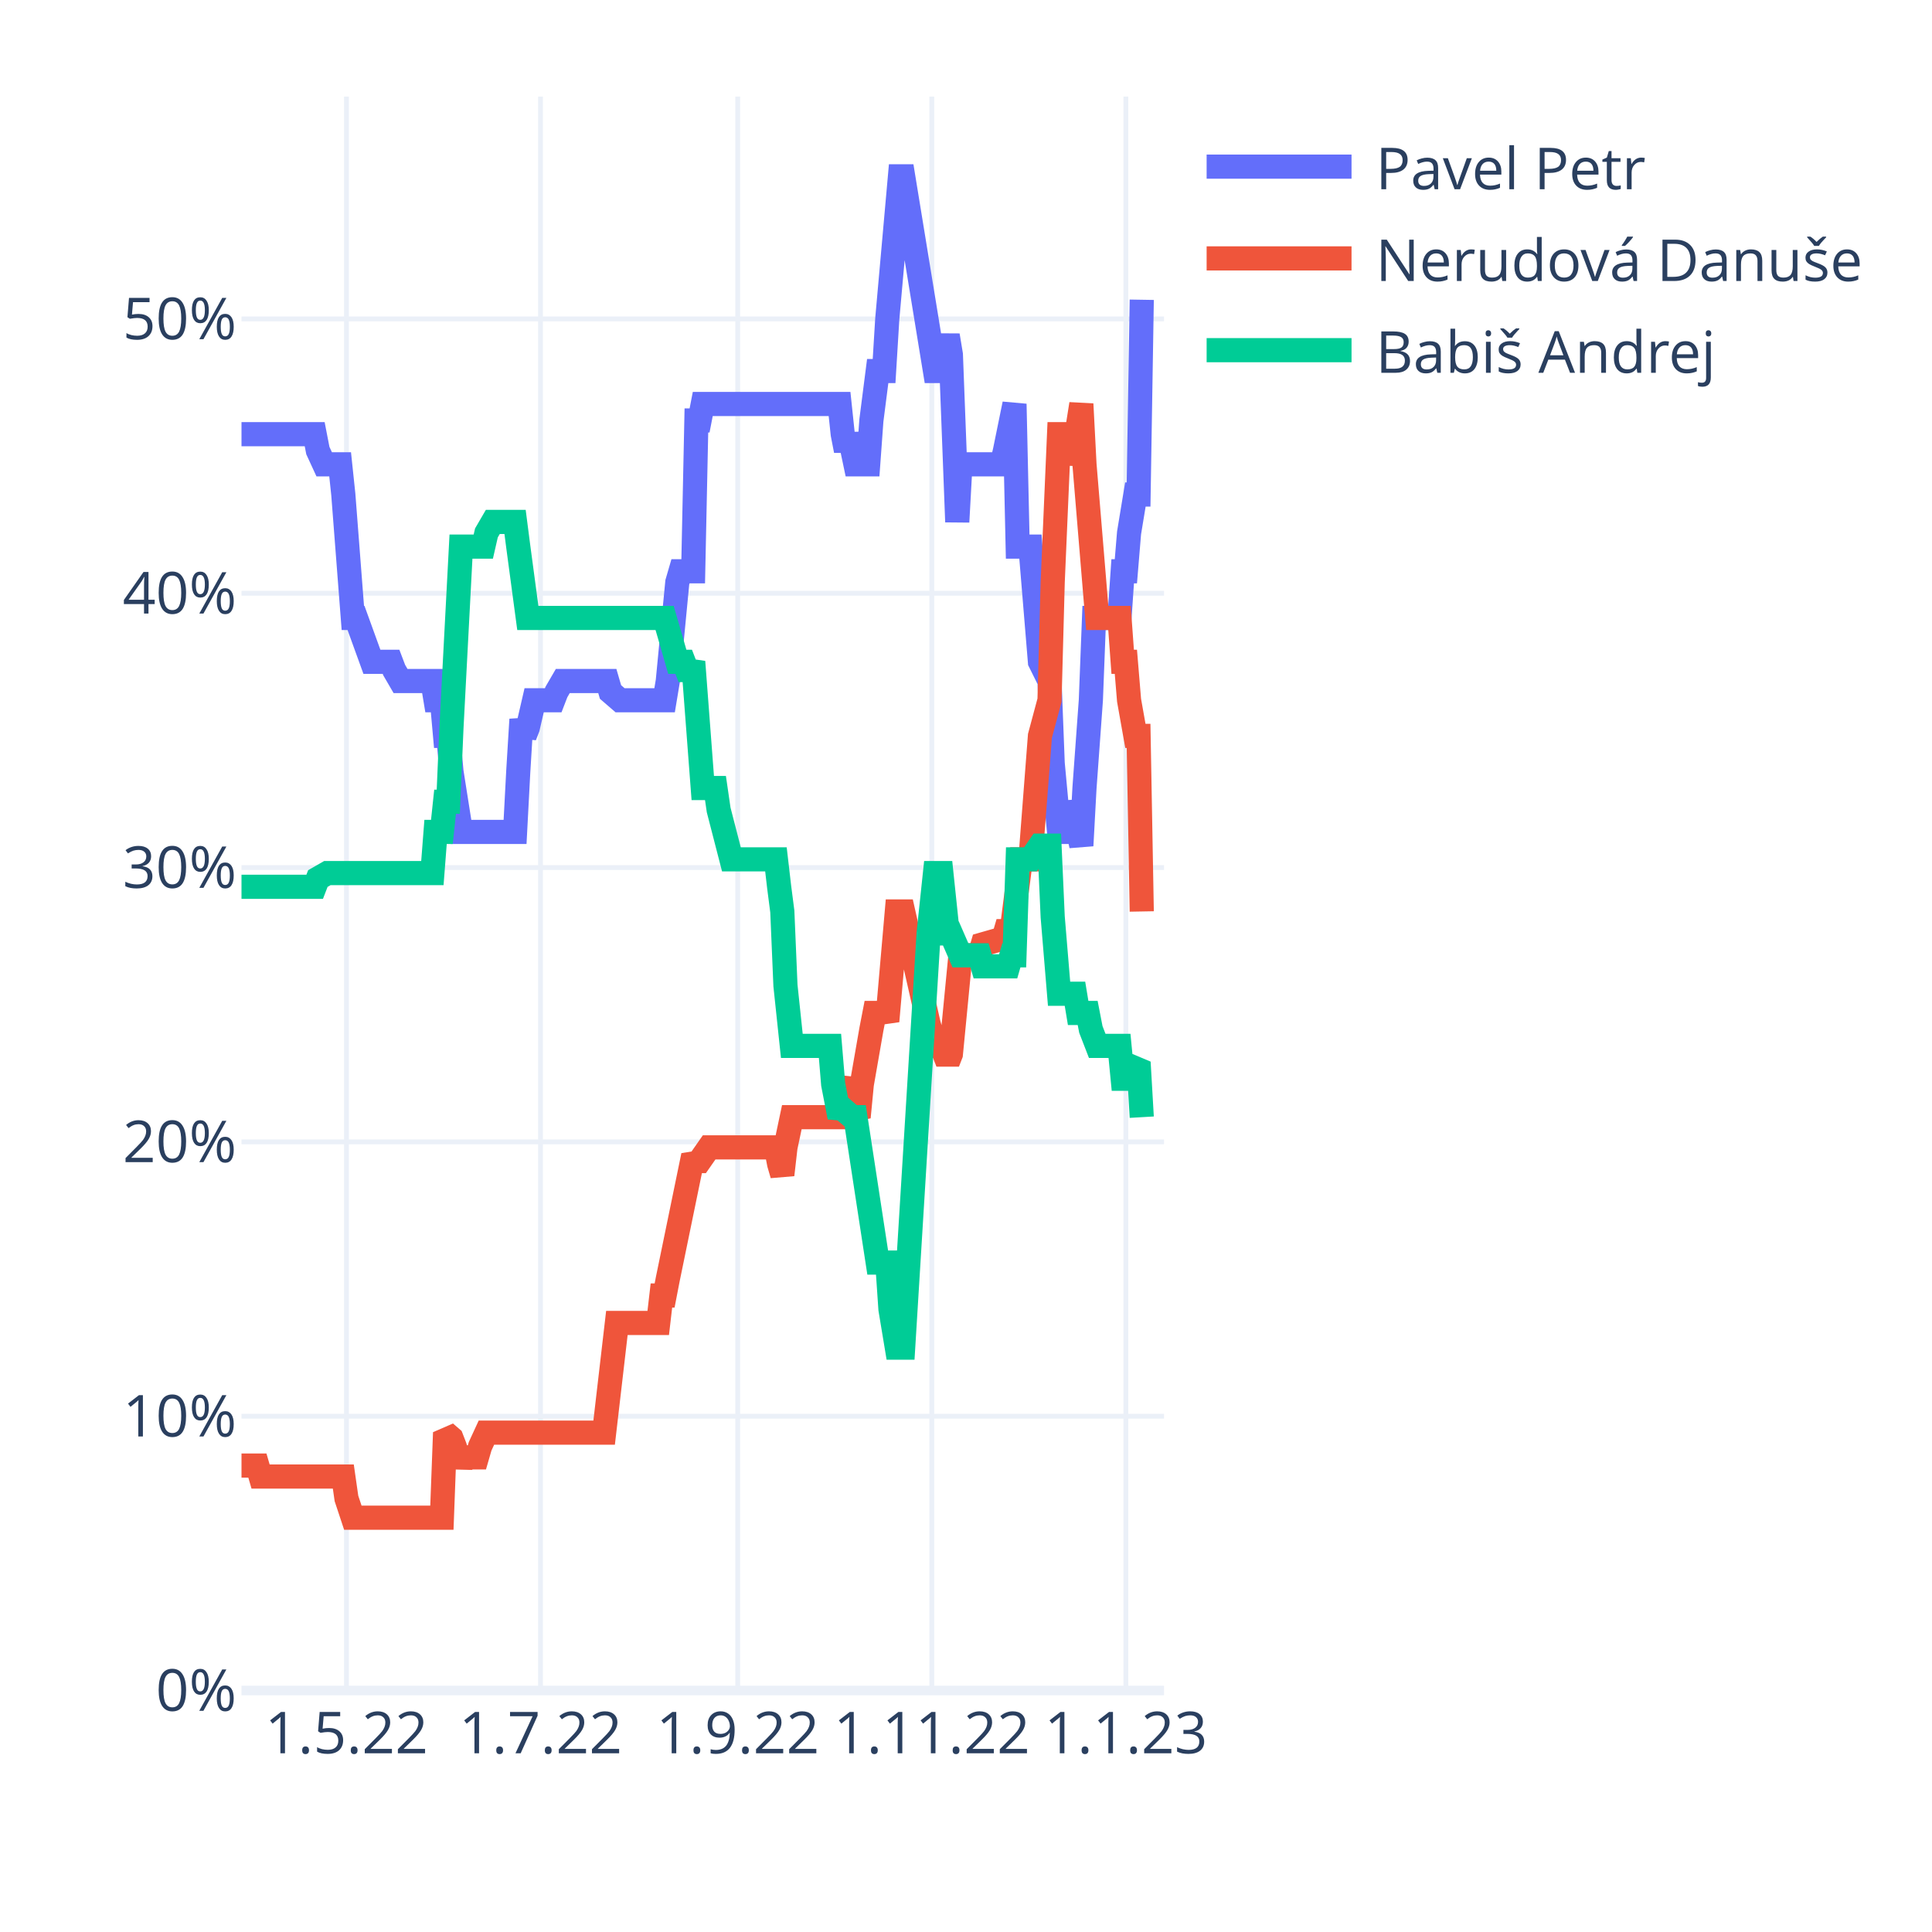
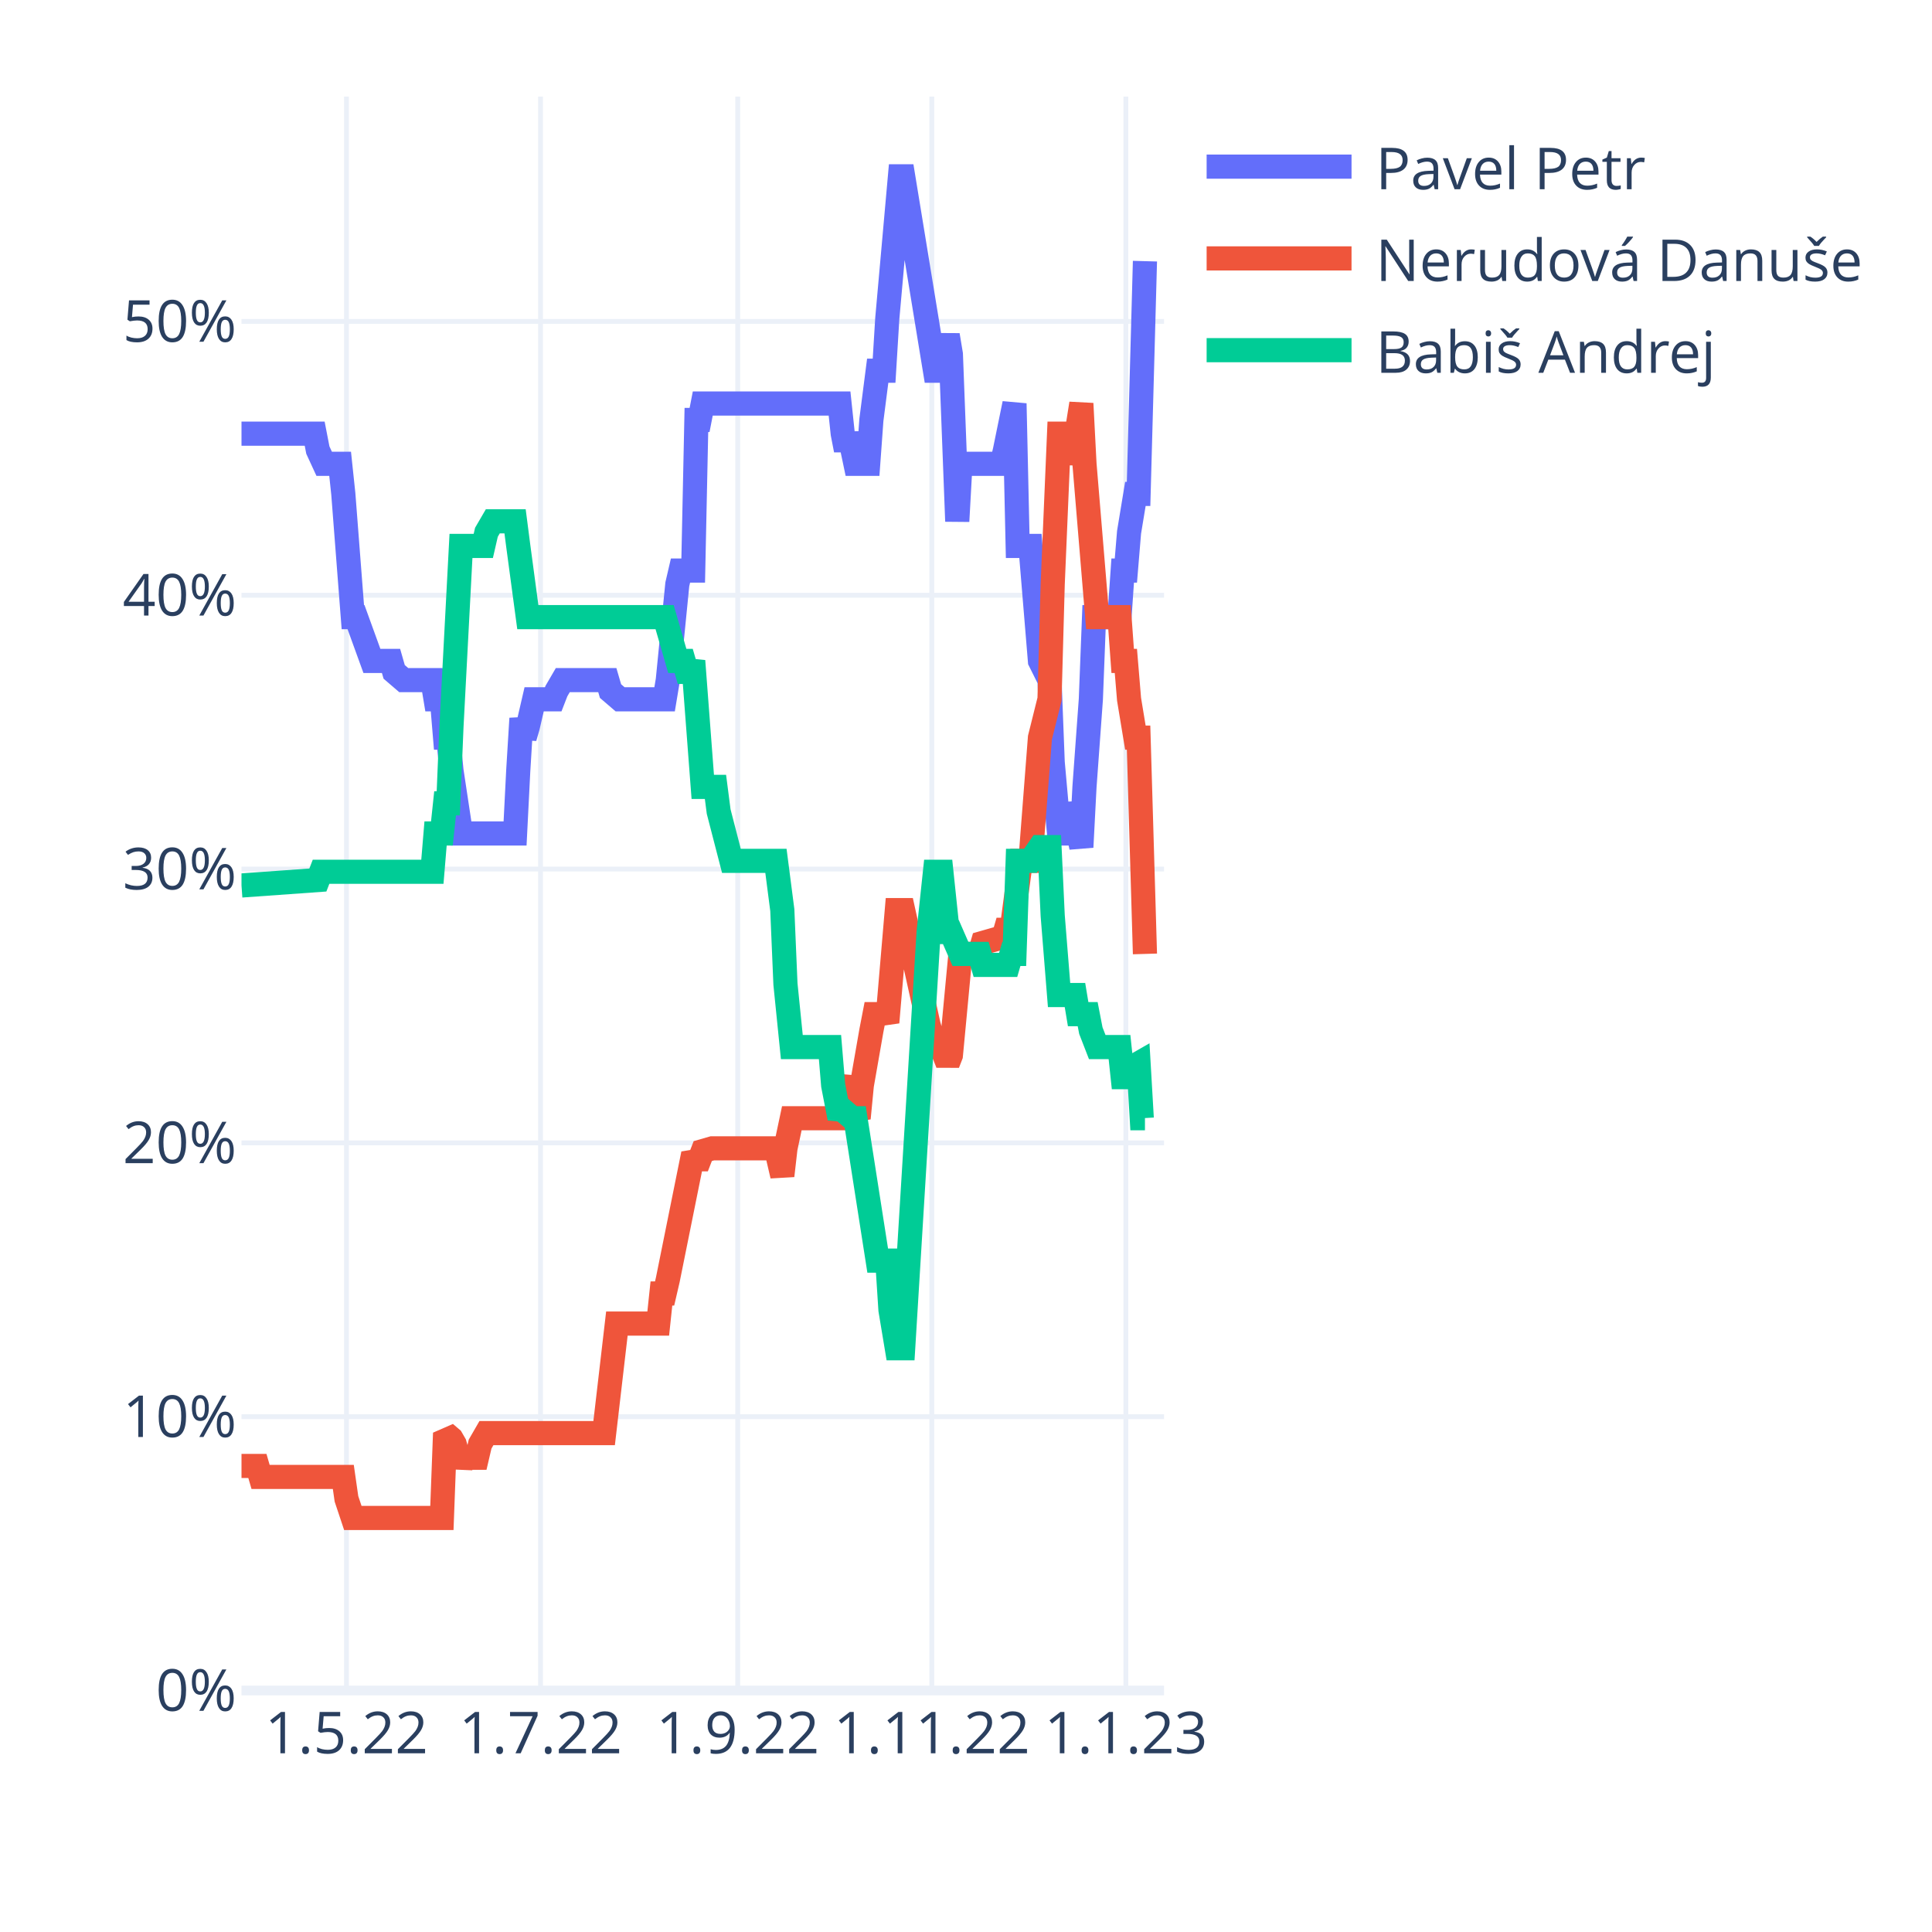
<svg xmlns="http://www.w3.org/2000/svg" class="main-svg" width="400" height="400" style="" viewBox="0 0 400 400">
  <rect x="0" y="0" width="400" height="400" style="fill: rgb(255, 255, 255); fill-opacity: 1;" />
-   <defs id="defs-d2fd03">
+   <defs id="defs-9f5184">
    <g class="clips">
-       <clipPath id="clipd2fd03xyplot" class="plotclip">
+       <clipPath id="clip9f5184xyplot" class="plotclip">
        <rect width="191" height="330" />
      </clipPath>
-       <clipPath class="axesclip" id="clipd2fd03x">
+       <clipPath class="axesclip" id="clip9f5184x">
        <rect x="50" y="0" width="191" height="400" />
      </clipPath>
-       <clipPath class="axesclip" id="clipd2fd03y">
+       <clipPath class="axesclip" id="clip9f5184y">
        <rect x="0" y="20" width="400" height="330" />
      </clipPath>
-       <clipPath class="axesclip" id="clipd2fd03xy">
+       <clipPath class="axesclip" id="clip9f5184xy">
        <rect x="50" y="20" width="191" height="330" />
      </clipPath>
    </g>
    <g class="gradients" />
    <g class="patterns" />
  </defs>
  <g class="bglayer" />
  <g class="layer-below">
    <g class="imagelayer" />
    <g class="shapelayer" />
  </g>
  <g class="cartesianlayer">
    <g class="subplot xy">
      <g class="layer-subplot">
        <g class="shapelayer" />
        <g class="imagelayer" />
      </g>
      <g class="minor-gridlayer">
        <g class="x" />
        <g class="y" />
      </g>
      <g class="gridlayer">
        <g class="x">
          <path class="xgrid crisp" transform="translate(71.73,0)" d="M0,20v330" style="stroke: rgb(235, 240, 248); stroke-opacity: 1; stroke-width: 1px;" />
          <path class="xgrid crisp" transform="translate(111.91,0)" d="M0,20v330" style="stroke: rgb(235, 240, 248); stroke-opacity: 1; stroke-width: 1px;" />
          <path class="xgrid crisp" transform="translate(152.74,0)" d="M0,20v330" style="stroke: rgb(235, 240, 248); stroke-opacity: 1; stroke-width: 1px;" />
          <path class="xgrid crisp" transform="translate(192.92,0)" d="M0,20v330" style="stroke: rgb(235, 240, 248); stroke-opacity: 1; stroke-width: 1px;" />
          <path class="xgrid crisp" transform="translate(233.1,0)" d="M0,20v330" style="stroke: rgb(235, 240, 248); stroke-opacity: 1; stroke-width: 1px;" />
        </g>
        <g class="y">
-           <path class="ygrid crisp" transform="translate(0,293.21)" d="M50,0h191" style="stroke: rgb(235, 240, 248); stroke-opacity: 1; stroke-width: 1px;" />
-           <path class="ygrid crisp" transform="translate(0,236.41)" d="M50,0h191" style="stroke: rgb(235, 240, 248); stroke-opacity: 1; stroke-width: 1px;" />
-           <path class="ygrid crisp" transform="translate(0,179.62)" d="M50,0h191" style="stroke: rgb(235, 240, 248); stroke-opacity: 1; stroke-width: 1px;" />
-           <path class="ygrid crisp" transform="translate(0,122.83)" d="M50,0h191" style="stroke: rgb(235, 240, 248); stroke-opacity: 1; stroke-width: 1px;" />
-           <path class="ygrid crisp" transform="translate(0,66.03)" d="M50,0h191" style="stroke: rgb(235, 240, 248); stroke-opacity: 1; stroke-width: 1px;" />
+           <path class="ygrid crisp" transform="translate(0,293.31)" d="M50,0h191" style="stroke: rgb(235, 240, 248); stroke-opacity: 1; stroke-width: 1px;" />
+           <path class="ygrid crisp" transform="translate(0,236.62)" d="M50,0h191" style="stroke: rgb(235, 240, 248); stroke-opacity: 1; stroke-width: 1px;" />
+           <path class="ygrid crisp" transform="translate(0,179.93)" d="M50,0h191" style="stroke: rgb(235, 240, 248); stroke-opacity: 1; stroke-width: 1px;" />
+           <path class="ygrid crisp" transform="translate(0,123.24)" d="M50,0h191" style="stroke: rgb(235, 240, 248); stroke-opacity: 1; stroke-width: 1px;" />
+           <path class="ygrid crisp" transform="translate(0,66.55)" d="M50,0h191" style="stroke: rgb(235, 240, 248); stroke-opacity: 1; stroke-width: 1px;" />
        </g>
      </g>
      <g class="zerolinelayer">
        <path class="yzl zl crisp" transform="translate(0,350)" d="M50,0h191" style="stroke: rgb(235, 240, 248); stroke-opacity: 1; stroke-width: 2px;" />
      </g>
      <path class="xlines-below" />
      <path class="ylines-below" />
      <g class="overlines-below" />
      <g class="xaxislayer-below" />
      <g class="yaxislayer-below" />
      <g class="overaxes-below" />
-       <g class="plot" transform="translate(50,20)" clip-path="url(#clipd2fd03xyplot)">
+       <g class="plot" transform="translate(50,20)" clip-path="url(#clip9f5184xyplot)">
        <g class="scatterlayer mlayer">
-           <g class="trace scatter trace149315" style="stroke-miterlimit: 2; opacity: 1;">
+           <g class="trace scatter trace9eedb0" style="stroke-miterlimit: 2; opacity: 1;">
            <g class="fills" />
            <g class="errorbars" />
            <g class="lines">
-               <path class="js-line" d="M0,69.89L15.15,69.89L15.81,73.29L17.12,76.13L17.78,76.13L20.42,76.13L21.08,82.38L23.05,107.94L23.71,107.94L27,117.02L27.66,117.02L30.96,117.02L31.61,118.73L32.93,121L33.59,121L39.52,121L40.18,124.98L41.49,124.98L42.15,132.36L42.81,132.36L43.47,139.74L45.44,152.24L46.1,152.24L56.64,152.24L57.3,139.74L57.96,128.95L58.62,132.36L59.28,130.65L60.59,124.98L61.25,124.98L64.54,124.98L65.2,123.27L66.52,121L67.18,121L75.74,121L76.4,123.27L78.38,124.98L79.03,124.98L87.6,124.98L88.26,121L90.23,100.55L90.89,98.28L93.52,98.28L94.18,67.05L94.84,67.05L95.5,63.64L123.82,63.64L124.48,69.89L125.14,73.29L125.8,69.89L127.11,76.13L127.77,76.13L129.75,76.13L130.41,67.05L131.72,56.82L132.38,56.82L133.04,56.82L133.7,46.03L136.33,16.5L136.99,16.5L143.58,56.82L144.9,56.82L146.21,49.44L146.87,53.42L148.19,88.06L148.85,76.13L149.51,76.13L157.41,76.13L158.07,73.29L160.04,63.64L160.7,93.17L163.34,93.17L165.31,117.02L167.29,121L167.95,138.04L169.27,152.24L169.92,152.24L171.24,152.24L171.9,145.99L173.88,155.08L174.53,143.15L175.85,124.98L176.51,107.94L181.78,107.94L182.44,98.28L183.1,98.28L183.76,90.33L185.07,82.38L185.73,82.38L186.39,42.06" style="vector-effect: non-scaling-stroke; fill: none; stroke: rgb(99, 110, 250); stroke-opacity: 1; stroke-width: 5px; opacity: 1;" />
+               <path class="js-line" d="M0,69.79L15.15,69.79L15.81,73.19L17.12,76.03L17.78,76.03L20.42,76.03L21.08,82.26L23.05,107.77L23.71,107.77L27,116.84L27.66,116.84L30.96,116.84L31.61,119.11L33.59,120.81L34.25,120.81L39.52,120.81L40.18,124.78L41.49,124.78L42.15,132.72L42.81,132.72L43.47,139.52L45.44,152.56L46.1,152.56L56.64,152.56L57.3,139.52L57.96,128.75L58.62,132.72L59.28,130.45L60.59,124.78L61.25,124.78L64.54,124.78L65.2,123.08L66.52,120.81L67.18,120.81L75.74,120.81L76.4,123.08L78.38,124.78L79.03,124.78L87.6,124.78L88.26,120.81L90.23,100.97L90.89,98.13L93.52,98.13L94.18,66.95L94.84,66.95L95.5,63.55L123.82,63.55L124.48,69.79L125.14,73.19L125.8,69.79L127.11,76.03L127.77,76.03L129.75,76.03L130.41,66.95L131.72,56.75L132.38,56.75L133.04,56.75L133.7,45.98L136.33,16.5L136.99,16.5L143.58,56.75L144.9,56.75L146.21,49.38L146.87,53.35L148.19,87.93L148.85,76.03L149.51,76.03L157.41,76.03L158.07,73.19L160.04,63.55L160.7,93.03L163.34,93.03L165.31,116.84L167.29,120.81L167.95,137.82L169.27,152.56L169.92,152.56L171.24,152.56L171.9,146.32L173.88,155.39L174.53,142.92L175.85,124.78L176.51,107.77L181.78,107.77L182.44,98.13L183.1,98.13L183.76,90.2L185.07,82.26L185.73,82.26L187.05,34.07" style="vector-effect: non-scaling-stroke; fill: none; stroke: rgb(99, 110, 250); stroke-opacity: 1; stroke-width: 5px; opacity: 1;" />
            </g>
            <g class="points" />
            <g class="text" />
          </g>
-           <g class="trace scatter traced4acef" style="stroke-miterlimit: 2; opacity: 1;">
+           <g class="trace scatter tracee78ca3" style="stroke-miterlimit: 2; opacity: 1;">
            <g class="fills" />
            <g class="errorbars" />
            <g class="lines">
-               <path class="js-line" d="M0,283.43L3.29,283.43L3.95,285.7L21.08,285.7L21.73,290.24L23.05,294.22L23.71,294.22L41.49,294.22L42.15,276.61L43.47,277.75L44.13,279.45L45.44,283.43L46.1,281.73L48.74,281.73L49.4,279.45L50.71,276.61L51.37,276.61L75.08,276.61L75.74,270.93L77.72,253.9L78.38,253.9L86.28,253.9L86.94,248.22L87.6,248.22L88.26,244.81L93.52,219.25L94.18,220.39L94.84,220.39L96.82,217.55L97.48,217.55L110.65,217.55L111.31,220.96L111.97,223.23L112.62,217.55L113.94,211.3L114.6,211.3L123.82,211.3L124.48,207.33L125.8,203.35L126.46,209.03L127.77,211.3L128.43,204.49L130.41,193.13L131.07,189.72L133.04,189.72L133.7,191.42L135.68,168.71L136.33,168.71L136.99,168.71L142.26,191.99L143.58,196.54L144.9,196.54L146.21,199.94L146.87,198.24L148.85,177.79L149.51,177.79L152.8,177.79L153.46,175.52L157.41,174.39L158.07,173.25L158.73,170.98L159.39,173.25L161.36,157.92L162.02,157.92L163.34,157.92L165.31,132.36L167.29,124.98L167.95,100.55L169.27,69.89L169.92,69.89L171.24,69.89L171.9,76.13L173.88,63.64L174.53,76.13L177.17,107.94L177.83,107.94L181.78,107.94L182.44,117.02L183.1,117.02L183.76,124.98L185.07,132.36L185.73,132.36L186.39,168.71" style="vector-effect: non-scaling-stroke; fill: none; stroke: rgb(239, 85, 59); stroke-opacity: 1; stroke-width: 5px; opacity: 1;" />
+               <path class="js-line" d="M0,283.51L3.29,283.51L3.95,285.78L21.08,285.78L21.73,290.32L23.05,294.28L23.71,294.28L41.49,294.28L42.15,276.71L43.47,277.84L44.13,278.98L45.44,283.51L46.1,281.81L48.74,281.81L49.4,278.98L50.71,276.71L51.37,276.71L75.08,276.71L75.74,271.04L77.72,254.03L78.38,254.03L86.28,254.03L86.94,247.8L87.6,247.8L88.26,244.96L93.52,218.89L94.18,220.02L94.84,220.02L95.5,218.32L97.48,217.75L98.13,217.75L110.65,217.75L111.31,220.59L111.97,223.42L112.62,217.75L113.94,211.52L114.6,211.52L123.82,211.52L124.48,207.55L125.8,203.01L126.46,208.68L127.77,211.52L128.43,204.71L130.41,193.38L131.07,189.97L133.04,189.97L133.7,191.67L135.68,168.43L136.33,168.43L136.99,168.43L142.26,192.24L143.58,196.78L144.9,196.78L146.21,200.18L146.87,198.48L148.85,177.5L149.51,177.5L152.8,177.5L153.46,175.23L157.41,174.1L158.07,172.97L158.73,170.7L159.39,172.97L161.36,158.23L162.02,158.23L163.34,158.23L165.31,132.72L167.29,124.78L167.95,100.97L169.27,69.79L169.92,69.79L171.24,69.79L171.9,76.03L173.88,63.55L174.53,76.03L177.17,107.77L177.83,107.77L181.78,107.77L182.44,116.84L183.1,116.84L183.76,124.78L185.07,132.72L185.73,132.72L187.05,177.5" style="vector-effect: non-scaling-stroke; fill: none; stroke: rgb(239, 85, 59); stroke-opacity: 1; stroke-width: 5px; opacity: 1;" />
            </g>
            <g class="points" />
            <g class="text" />
          </g>
-           <g class="trace scatter trace83d9b2" style="stroke-miterlimit: 2; opacity: 1;">
+           <g class="trace scatter traced0dbd4" style="stroke-miterlimit: 2; opacity: 1;">
            <g class="fills" />
            <g class="errorbars" />
            <g class="lines">
-               <path class="js-line" d="M0,163.6L15.15,163.6L15.81,161.89L17.78,160.76L18.44,160.76L39.52,160.76L40.18,152.24L41.49,152.24L42.15,145.99L42.81,145.99L43.47,130.65L45.44,93.17L46.1,93.17L50.06,93.17L50.71,90.33L52.03,88.06L52.69,88.06L56.64,88.06L57.3,93.17L59.28,107.94L59.93,107.94L87.6,107.94L88.26,110.21L90.23,117.02L90.89,117.02L91.55,117.02L92.21,118.73L92.87,118.73L93.52,117.02L95.5,143.15L96.16,143.15L98.13,143.15L98.79,147.69L101.43,157.92L102.09,157.92L110.65,157.92L111.31,163.6L111.97,168.71L112.62,184.04L113.94,196.54L114.6,196.54L121.84,196.54L122.5,204.49L123.82,211.3L124.48,209.6L126.46,211.3L127.11,211.3L131.72,241.4L132.38,241.4L133.7,241.4L134.36,251.06L135.68,259.01L136.33,259.01L136.99,259.01L142.26,173.25L143.58,160.76L144.9,160.76L146.21,173.25L146.87,173.25L148.85,177.79L149.51,177.79L152.8,177.79L153.46,180.07L158.73,180.07L159.39,177.79L160.04,177.79L160.7,157.92L163.34,157.92L165.31,155.08L167.29,155.08L167.95,169.84L169.27,185.74L169.92,185.74L172.56,185.74L173.22,189.72L175.19,189.72L175.85,193.13L177.17,196.54L177.83,196.54L181.78,196.54L182.44,203.35L183.1,203.35L183.76,201.65L185.73,199.94L186.39,211.3" style="vector-effect: non-scaling-stroke; fill: none; stroke: rgb(0, 204, 150); stroke-opacity: 1; stroke-width: 5px; opacity: 1;" />
+               <path class="js-line" d="M0,163.33L15.81,162.2L16.47,160.49L39.52,160.49L40.18,152.56L41.49,152.56L42.15,146.32L42.81,146.32L43.47,130.45L45.44,93.03L46.1,93.03L50.06,93.03L50.71,90.2L52.03,87.93L52.69,87.93L56.64,87.93L57.3,93.03L59.28,107.77L59.93,107.77L87.6,107.77L88.26,110.04L90.23,116.84L90.89,116.84L91.55,116.84L92.21,119.11L92.87,119.11L93.52,116.84L95.5,142.92L96.16,142.92L98.13,142.92L98.79,148.02L101.43,158.23L102.09,158.23L110.65,158.23L111.31,163.33L111.97,168.43L112.62,183.74L113.94,196.78L114.6,196.78L121.84,196.78L122.5,204.71L123.82,211.52L124.48,209.82L126.46,211.52L127.11,211.52L131.72,241L132.38,241L133.7,241L134.36,251.2L135.68,259.14L136.33,259.14L136.99,259.14L142.26,172.97L143.58,160.49L144.9,160.49L146.21,172.97L146.87,172.97L148.85,177.5L149.51,177.5L152.8,177.5L153.46,179.77L158.73,179.77L159.39,177.5L160.04,177.5L160.7,158.23L163.34,158.23L165.31,155.39L167.29,155.39L167.95,169.57L169.27,186.01L169.92,186.01L172.56,186.01L173.22,189.97L175.19,189.97L175.85,193.38L177.17,196.78L177.83,196.78L181.78,196.78L182.44,203.01L183.1,203.01L183.76,201.31L185.73,200.18L186.39,211.52L187.05,211.52" style="vector-effect: non-scaling-stroke; fill: none; stroke: rgb(0, 204, 150); stroke-opacity: 1; stroke-width: 5px; opacity: 1;" />
            </g>
            <g class="points" />
            <g class="text" />
          </g>
        </g>
      </g>
      <g class="overplot" />
      <path class="xlines-above crisp" d="M0,0" style="fill: none;" />
      <path class="ylines-above crisp" d="M0,0" style="fill: none;" />
      <g class="overlines-above" />
      <g class="xaxislayer-above">
        <g class="xtick">
          <text text-anchor="middle" x="0" y="363" transform="translate(71.73,0)" style="font-family: 'Open Sans', verdana, arial, sans-serif; font-size: 12px; fill: rgb(42, 63, 95); fill-opacity: 1; white-space: pre; opacity: 1;">1.5.22</text>
        </g>
        <g class="xtick">
          <text text-anchor="middle" x="0" y="363" style="font-family: 'Open Sans', verdana, arial, sans-serif; font-size: 12px; fill: rgb(42, 63, 95); fill-opacity: 1; white-space: pre; opacity: 1;" transform="translate(111.91,0)">1.7.22</text>
        </g>
        <g class="xtick">
          <text text-anchor="middle" x="0" y="363" style="font-family: 'Open Sans', verdana, arial, sans-serif; font-size: 12px; fill: rgb(42, 63, 95); fill-opacity: 1; white-space: pre; opacity: 1;" transform="translate(152.74,0)">1.9.22</text>
        </g>
        <g class="xtick">
          <text text-anchor="middle" x="0" y="363" style="font-family: 'Open Sans', verdana, arial, sans-serif; font-size: 12px; fill: rgb(42, 63, 95); fill-opacity: 1; white-space: pre; opacity: 1;" transform="translate(192.92,0)">1.11.22</text>
        </g>
        <g class="xtick">
          <text text-anchor="middle" x="0" y="363" style="font-family: 'Open Sans', verdana, arial, sans-serif; font-size: 12px; fill: rgb(42, 63, 95); fill-opacity: 1; white-space: pre; opacity: 1;" transform="translate(233.1,0)">1.1.23</text>
        </g>
      </g>
      <g class="yaxislayer-above">
        <g class="ytick">
          <text text-anchor="end" x="49" y="4.2" transform="translate(0,350)" style="font-family: 'Open Sans', verdana, arial, sans-serif; font-size: 12px; fill: rgb(42, 63, 95); fill-opacity: 1; white-space: pre; opacity: 1;">0%</text>
        </g>
        <g class="ytick">
-           <text text-anchor="end" x="49" y="4.2" style="font-family: 'Open Sans', verdana, arial, sans-serif; font-size: 12px; fill: rgb(42, 63, 95); fill-opacity: 1; white-space: pre; opacity: 1;" transform="translate(0,293.21)">10%</text>
-         </g>
-         <g class="ytick">
-           <text text-anchor="end" x="49" y="4.2" style="font-family: 'Open Sans', verdana, arial, sans-serif; font-size: 12px; fill: rgb(42, 63, 95); fill-opacity: 1; white-space: pre; opacity: 1;" transform="translate(0,236.41)">20%</text>
-         </g>
-         <g class="ytick">
-           <text text-anchor="end" x="49" y="4.2" style="font-family: 'Open Sans', verdana, arial, sans-serif; font-size: 12px; fill: rgb(42, 63, 95); fill-opacity: 1; white-space: pre; opacity: 1;" transform="translate(0,179.62)">30%</text>
-         </g>
-         <g class="ytick">
-           <text text-anchor="end" x="49" y="4.2" style="font-family: 'Open Sans', verdana, arial, sans-serif; font-size: 12px; fill: rgb(42, 63, 95); fill-opacity: 1; white-space: pre; opacity: 1;" transform="translate(0,122.83)">40%</text>
-         </g>
-         <g class="ytick">
-           <text text-anchor="end" x="49" y="4.2" style="font-family: 'Open Sans', verdana, arial, sans-serif; font-size: 12px; fill: rgb(42, 63, 95); fill-opacity: 1; white-space: pre; opacity: 1;" transform="translate(0,66.03)">50%</text>
+           <text text-anchor="end" x="49" y="4.2" style="font-family: 'Open Sans', verdana, arial, sans-serif; font-size: 12px; fill: rgb(42, 63, 95); fill-opacity: 1; white-space: pre; opacity: 1;" transform="translate(0,293.31)">10%</text>
+         </g>
+         <g class="ytick">
+           <text text-anchor="end" x="49" y="4.2" style="font-family: 'Open Sans', verdana, arial, sans-serif; font-size: 12px; fill: rgb(42, 63, 95); fill-opacity: 1; white-space: pre; opacity: 1;" transform="translate(0,236.62)">20%</text>
+         </g>
+         <g class="ytick">
+           <text text-anchor="end" x="49" y="4.2" style="font-family: 'Open Sans', verdana, arial, sans-serif; font-size: 12px; fill: rgb(42, 63, 95); fill-opacity: 1; white-space: pre; opacity: 1;" transform="translate(0,179.93)">30%</text>
+         </g>
+         <g class="ytick">
+           <text text-anchor="end" x="49" y="4.2" style="font-family: 'Open Sans', verdana, arial, sans-serif; font-size: 12px; fill: rgb(42, 63, 95); fill-opacity: 1; white-space: pre; opacity: 1;" transform="translate(0,123.24)">40%</text>
+         </g>
+         <g class="ytick">
+           <text text-anchor="end" x="49" y="4.2" style="font-family: 'Open Sans', verdana, arial, sans-serif; font-size: 12px; fill: rgb(42, 63, 95); fill-opacity: 1; white-space: pre; opacity: 1;" transform="translate(0,66.55)">50%</text>
        </g>
      </g>
      <g class="overaxes-above" />
    </g>
  </g>
  <g class="polarlayer" />
  <g class="smithlayer" />
  <g class="ternarylayer" />
  <g class="geolayer" />
  <g class="funnelarealayer" />
  <g class="pielayer" />
  <g class="iciclelayer" />
  <g class="treemaplayer" />
  <g class="sunburstlayer" />
  <g class="glimages" />
-   <defs id="topdefs-d2fd03">
+   <defs id="topdefs-9f5184">
    <g class="clips" />
-     <clipPath id="legendd2fd03">
+     <clipPath id="legend9f5184">
      <rect width="143" height="67" x="0" y="0" />
    </clipPath>
  </defs>
  <g class="layer-above">
    <g class="imagelayer" />
    <g class="shapelayer" />
  </g>
  <g class="infolayer">
    <g class="legend" pointer-events="all" transform="translate(244.82,20)">
      <rect class="bg" shape-rendering="crispEdges" width="143" height="67" x="0" y="0" style="stroke: rgb(68, 68, 68); stroke-opacity: 1; fill: rgb(255, 255, 255); fill-opacity: 1; stroke-width: 0px;" />
-       <g class="scrollbox" transform="" clip-path="url(#legendd2fd03)">
+       <g class="scrollbox" transform="" clip-path="url(#legend9f5184)">
        <g class="groups">
          <g class="traces" transform="translate(0,14.5)" style="opacity: 1;">
            <text class="legendtext" text-anchor="start" x="40" y="4.68" style="font-family: 'Open Sans', verdana, arial, sans-serif; font-size: 12px; fill: rgb(42, 63, 95); fill-opacity: 1; white-space: pre;">Pavel Petr</text>
            <g class="layers" style="opacity: 1;">
              <g class="legendfill" />
              <g class="legendlines">
                <path class="js-line" d="M5,0h30" style="fill: none; stroke: rgb(99, 110, 250); stroke-opacity: 1; stroke-width: 5px;" />
              </g>
              <g class="legendsymbols">
                <g class="legendpoints" />
              </g>
            </g>
            <rect class="legendtoggle" x="0" y="-9.5" width="137.062" height="19" style="fill: rgb(0, 0, 0); fill-opacity: 0;" />
          </g>
          <g class="traces" transform="translate(0,33.5)" style="opacity: 1;">
            <text class="legendtext" text-anchor="start" x="40" y="4.68" style="font-family: 'Open Sans', verdana, arial, sans-serif; font-size: 12px; fill: rgb(42, 63, 95); fill-opacity: 1; white-space: pre;">Nerudová Danuše</text>
            <g class="layers" style="opacity: 1;">
              <g class="legendfill" />
              <g class="legendlines">
                <path class="js-line" d="M5,0h30" style="fill: none; stroke: rgb(239, 85, 59); stroke-opacity: 1; stroke-width: 5px;" />
              </g>
              <g class="legendsymbols">
                <g class="legendpoints" />
              </g>
            </g>
            <rect class="legendtoggle" x="0" y="-9.5" width="137.062" height="19" style="fill: rgb(0, 0, 0); fill-opacity: 0;" />
          </g>
          <g class="traces" transform="translate(0,52.5)" style="opacity: 1;">
            <text class="legendtext" text-anchor="start" x="40" y="4.68" style="font-family: 'Open Sans', verdana, arial, sans-serif; font-size: 12px; fill: rgb(42, 63, 95); fill-opacity: 1; white-space: pre;">Babiš Andrej</text>
            <g class="layers" style="opacity: 1;">
              <g class="legendfill" />
              <g class="legendlines">
                <path class="js-line" d="M5,0h30" style="fill: none; stroke: rgb(0, 204, 150); stroke-opacity: 1; stroke-width: 5px;" />
              </g>
              <g class="legendsymbols">
                <g class="legendpoints" />
              </g>
            </g>
            <rect class="legendtoggle" x="0" y="-9.5" width="137.062" height="19" style="fill: rgb(0, 0, 0); fill-opacity: 0;" />
          </g>
        </g>
      </g>
      <rect class="scrollbar" rx="20" ry="3" width="0" height="0" x="0" y="0" style="fill: rgb(128, 139, 164); fill-opacity: 1;" />
    </g>
    <g class="g-gtitle" />
    <g class="g-xtitle" />
    <g class="g-ytitle" />
  </g>
</svg>
